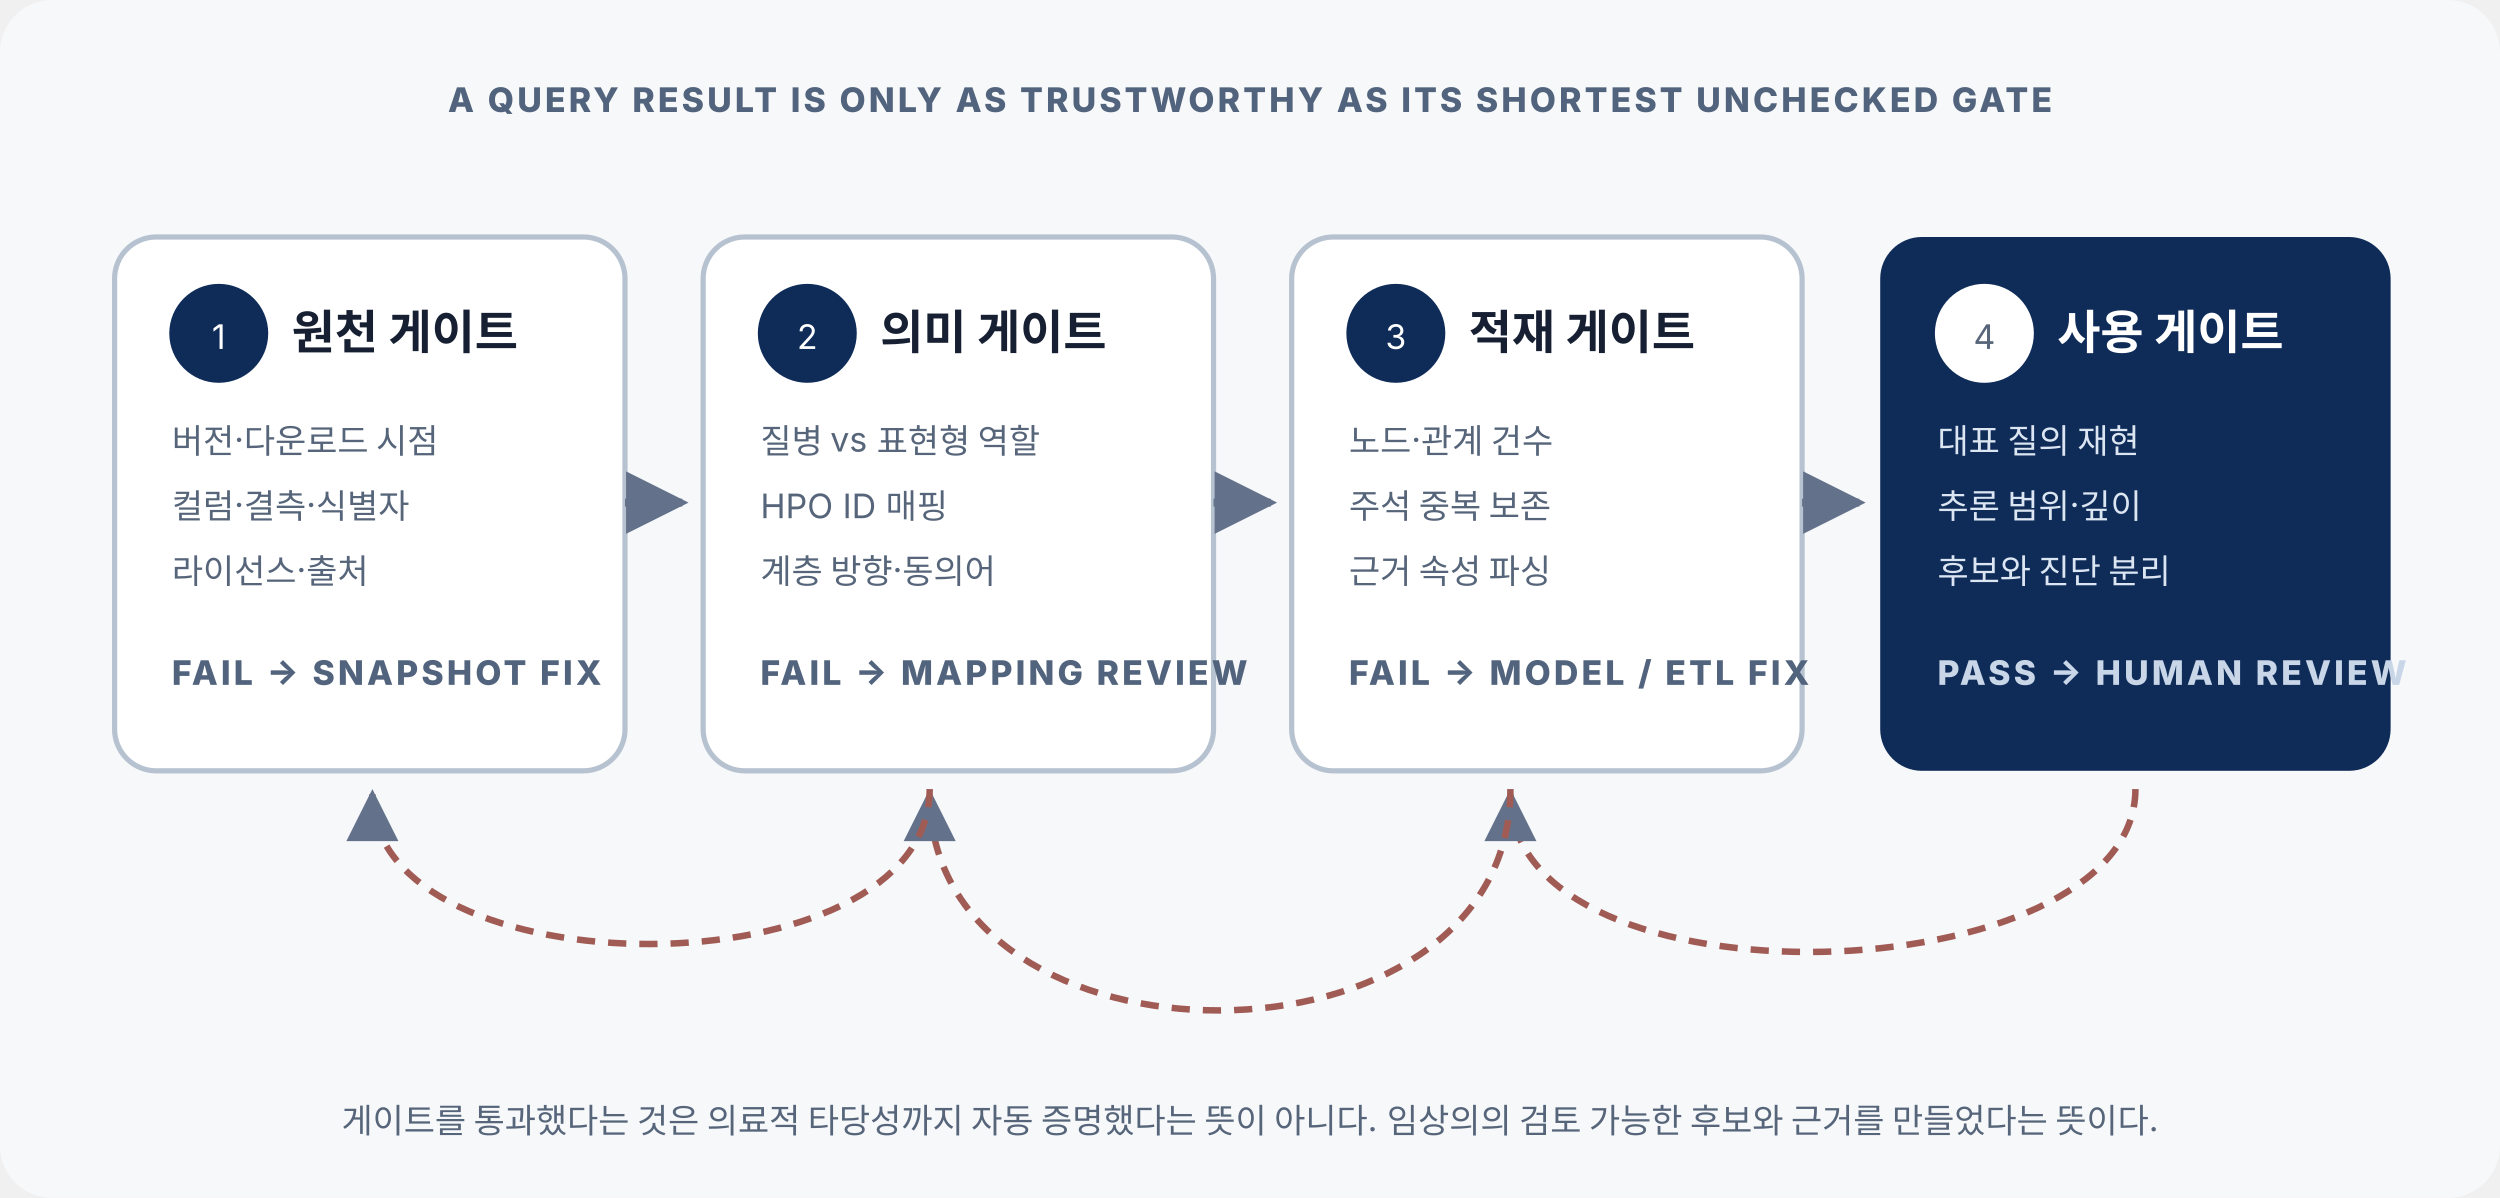
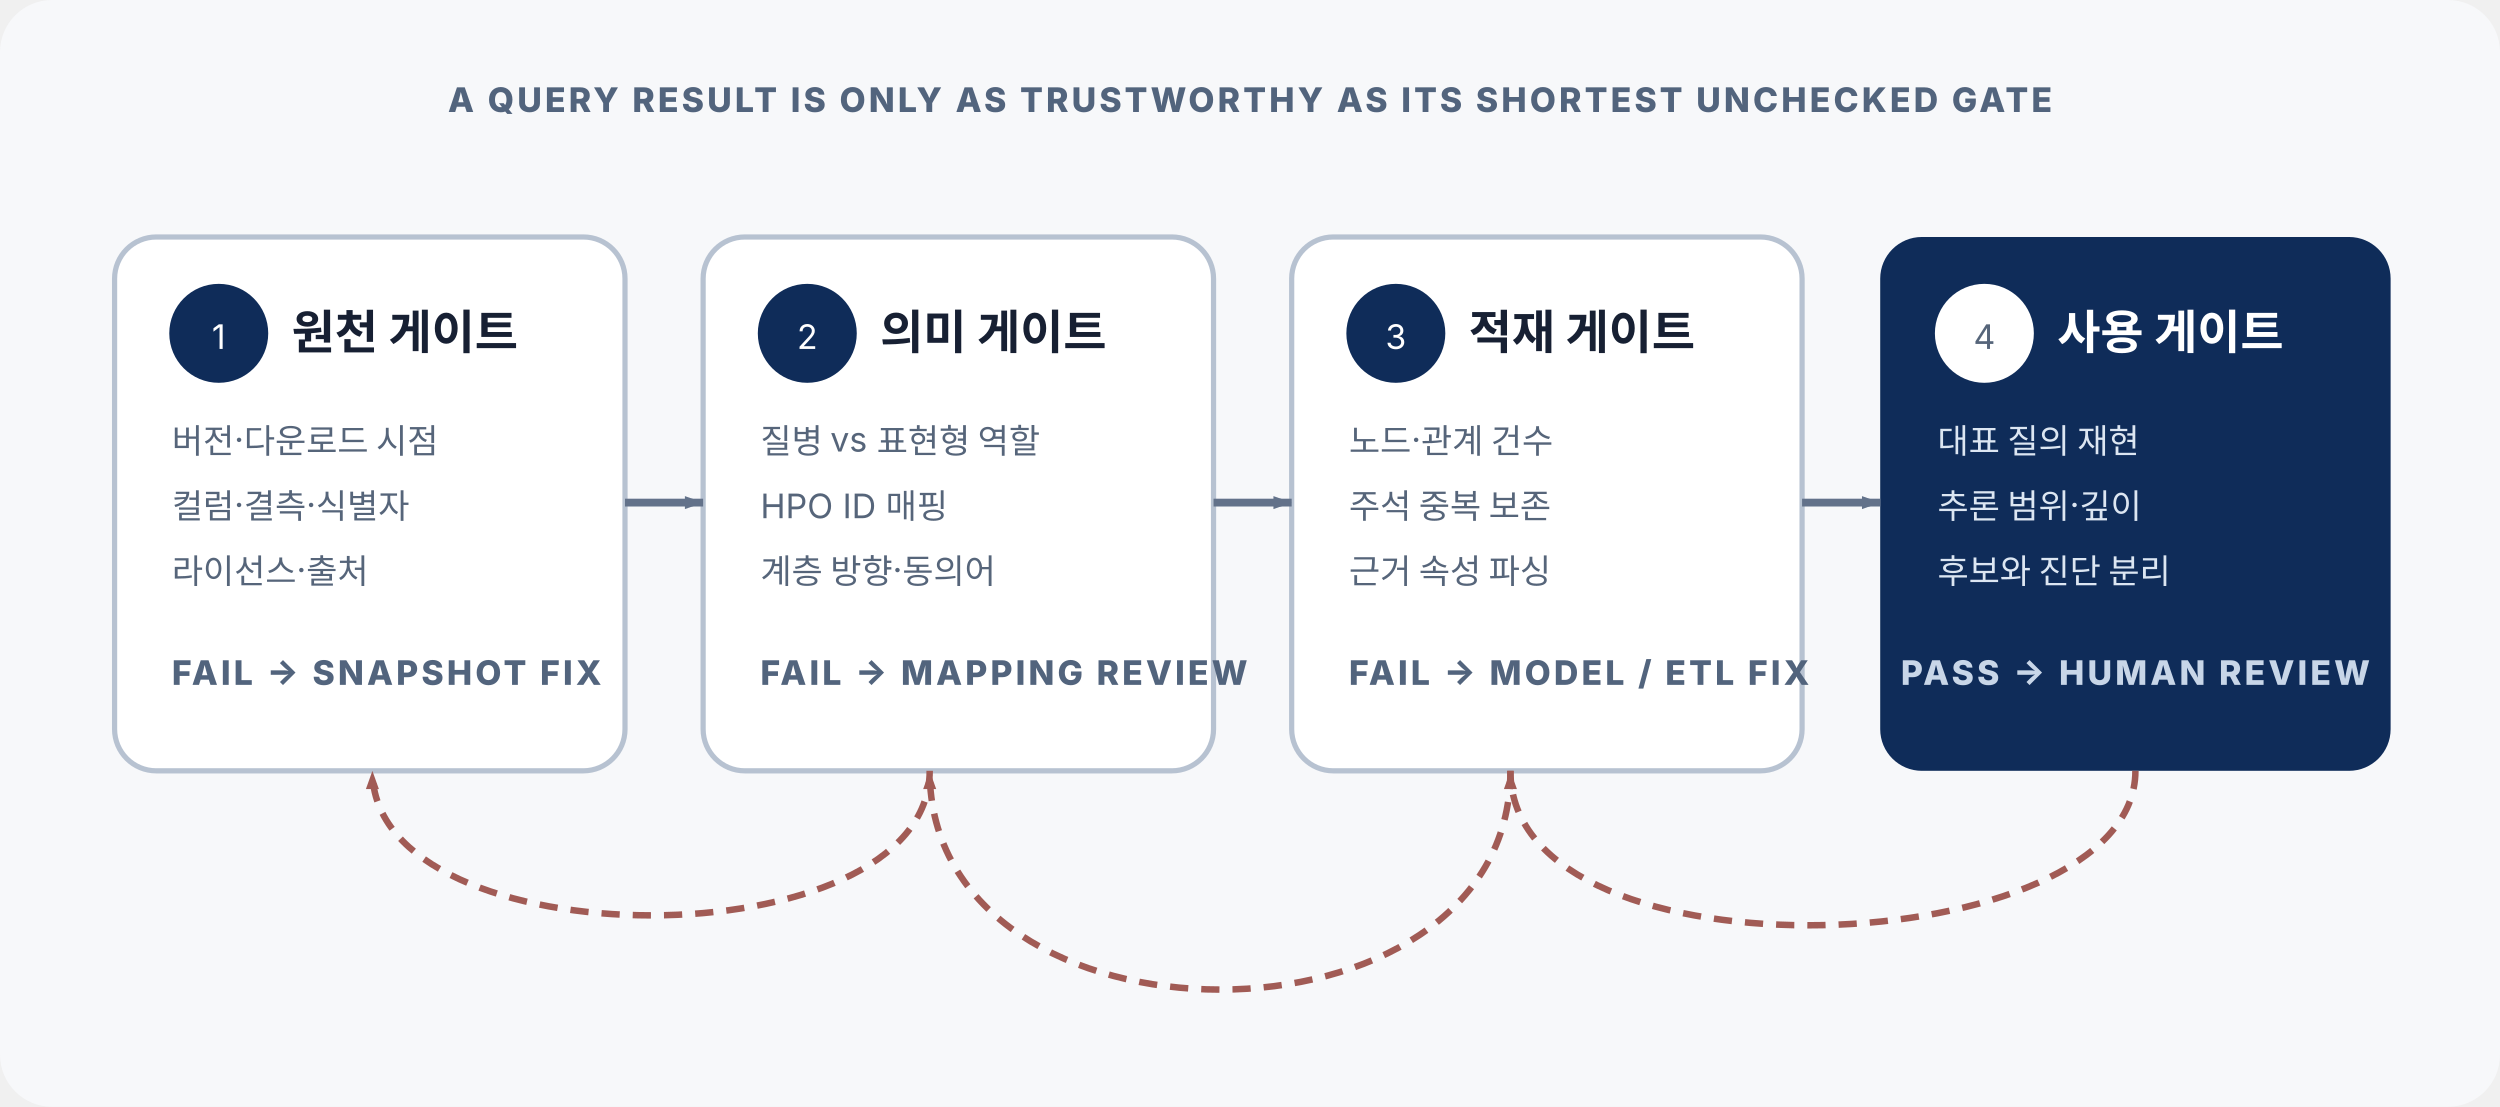
- <svg xmlns="http://www.w3.org/2000/svg" viewBox="0 0 960 460" role="img" aria-labelledby="title desc">
+ <svg xmlns="http://www.w3.org/2000/svg" viewBox="0 0 960 425" role="img" aria-labelledby="title desc">
  <defs>
-     <marker id="arrow" viewBox="0 0 10 10" refX="9" refY="5" markerWidth="8" markerHeight="8" orient="auto">
-       <path d="M0 0 10 5 0 10Z" fill="#63728a" />
+     <marker id="arrow-gray" markerUnits="userSpaceOnUse" viewBox="0 0 8 6" refX="7.5" refY="3" markerWidth="8" markerHeight="6" orient="auto">
+       <path d="M.5.5 7.5 3 .5 5.5Z" fill="#63728a" />
+     </marker>
+     <marker id="arrow-red" markerUnits="userSpaceOnUse" viewBox="0 0 8 6" refX="7.5" refY="3" markerWidth="8" markerHeight="6" orient="auto">
+       <path d="M.5.5 7.5 3 .5 5.5Z" fill="#a15b55" />
    </marker>
    <style>
      text{font-family:system-ui,-apple-system,BlinkMacSystemFont,"Segoe UI",sans-serif;fill:#172033}
      .eyebrow{font-size:13px;font-weight:800;letter-spacing:1.2px;fill:#52647d}
      .head{font-size:18px;font-weight:800}
      .small{font-size:13px;fill:#56657a}
      .gate{fill:#fff;stroke:#b7c2d1;stroke-width:2}
-       .line{fill:none;stroke:#63728a;stroke-width:3;marker-end:url(#arrow)}
-       .return{fill:none;stroke:#a15b55;stroke-width:2.5;stroke-dasharray:7 5;marker-end:url(#arrow)}
+       .line{fill:none;stroke:#63728a;stroke-width:3;marker-end:url(#arrow-gray)}
+       .return{fill:none;stroke:#a15b55;stroke-width:2.5;stroke-dasharray:7 5;marker-end:url(#arrow-red)}
    </style>
  </defs>
-   <rect width="960" height="460" rx="20" fill="#f7f8fa" />
+   <rect width="960" height="425" rx="20" fill="#f7f8fa" />
  <text x="480" y="43" class="eyebrow" text-anchor="middle">A QUERY RESULT IS ONLY AS TRUSTWORTHY AS ITS SHORTEST UNCHECKED GATE</text>
  <g>
    <rect class="gate" x="44" y="91" width="196" height="205" rx="16" />
    <circle cx="84" cy="128" r="19" fill="#0f2c59" />
    <text x="84" y="134" class="small" text-anchor="middle" style="fill:#fff">1</text>
    <text x="112" y="134" class="head">원천 게이트</text>
    <text x="66" y="174" class="small">버전·다운로드 시점</text>
    <text x="66" y="199" class="small">컬럼·결측·식별자</text>
    <text x="66" y="224" class="small">라이선스·출처</text>
    <text x="66" y="263" class="eyebrow">FAIL → SNAPSHOT FIX</text>
    <rect class="gate" x="270" y="91" width="196" height="205" rx="16" />
    <circle cx="310" cy="128" r="19" fill="#0f2c59" />
    <text x="310" y="134" class="small" text-anchor="middle" style="fill:#fff">2</text>
    <text x="338" y="134" class="head">의미 게이트</text>
    <text x="292" y="174" class="small">질병 vs 표현형 역할</text>
    <text x="292" y="199" class="small">HPO ID 매핑</text>
    <text x="292" y="224" class="small">계층 방향·동의어</text>
    <text x="292" y="263" class="eyebrow">FAIL → MAPPING REVIEW</text>
    <rect class="gate" x="496" y="91" width="196" height="205" rx="16" />
    <circle cx="536" cy="128" r="19" fill="#0f2c59" />
    <text x="536" y="134" class="small" text-anchor="middle" style="fill:#fff">3</text>
    <text x="564" y="134" class="head">적재 게이트</text>
    <text x="518" y="174" class="small">노드·관계 건수</text>
    <text x="518" y="199" class="small">주석 중복 보존</text>
    <text x="518" y="224" class="small">근거 속성 파싱</text>
    <text x="518" y="263" class="eyebrow">FAIL → MODEL / ETL FIX</text>
    <rect x="722" y="91" width="196" height="205" rx="16" fill="#0f2c59" />
    <circle cx="762" cy="128" r="19" fill="#fff" />
    <text x="762" y="134" class="small" text-anchor="middle">4</text>
    <text x="790" y="134" class="head" style="fill:#fff">사용 게이트</text>
    <text x="744" y="174" class="small" style="fill:#dce6f2">대표 질의 재현</text>
    <text x="744" y="199" class="small" style="fill:#dce6f2">추론 범위·깊이</text>
    <text x="744" y="224" class="small" style="fill:#dce6f2">후보와 진단 분리</text>
-     <text x="744" y="263" class="eyebrow" style="fill:#c8d6e8">PASS → HUMAN REVIEW</text>
+     <text x="820" y="263" class="eyebrow" text-anchor="middle" style="fill:#c8d6e8">PASS → HUMAN REVIEW</text>
  </g>
-   <path class="line" d="M240 193H262" />
-   <path class="line" d="M466 193H488" />
-   <path class="line" d="M692 193H714" />
-   <path class="return" d="M820 303C820 382 580 390 580 305" />
-   <path class="return" d="M580 303C580 416 357 416 357 305" />
-   <path class="return" d="M357 303C357 382 143 382 143 305" />
-   <text x="480" y="435" class="small" text-anchor="middle">게이트를 통과했다는 것은 의료적 타당성까지 자동 증명했다는 뜻이 아니다. 임상의의 검토 가능한 후보와 근거를 만들었다는 뜻이다.</text>
+   <path class="line" d="M240 193H270" />
+   <path class="line" d="M466 193H496" />
+   <path class="line" d="M692 193H722" />
+   <path class="return" d="M820 296C820 370 580 380 580 296" />
+   <path class="return" d="M580 296C580 408 357 408 357 296" />
+   <path class="return" d="M357 296C357 370 143 370 143 296" />
</svg>
